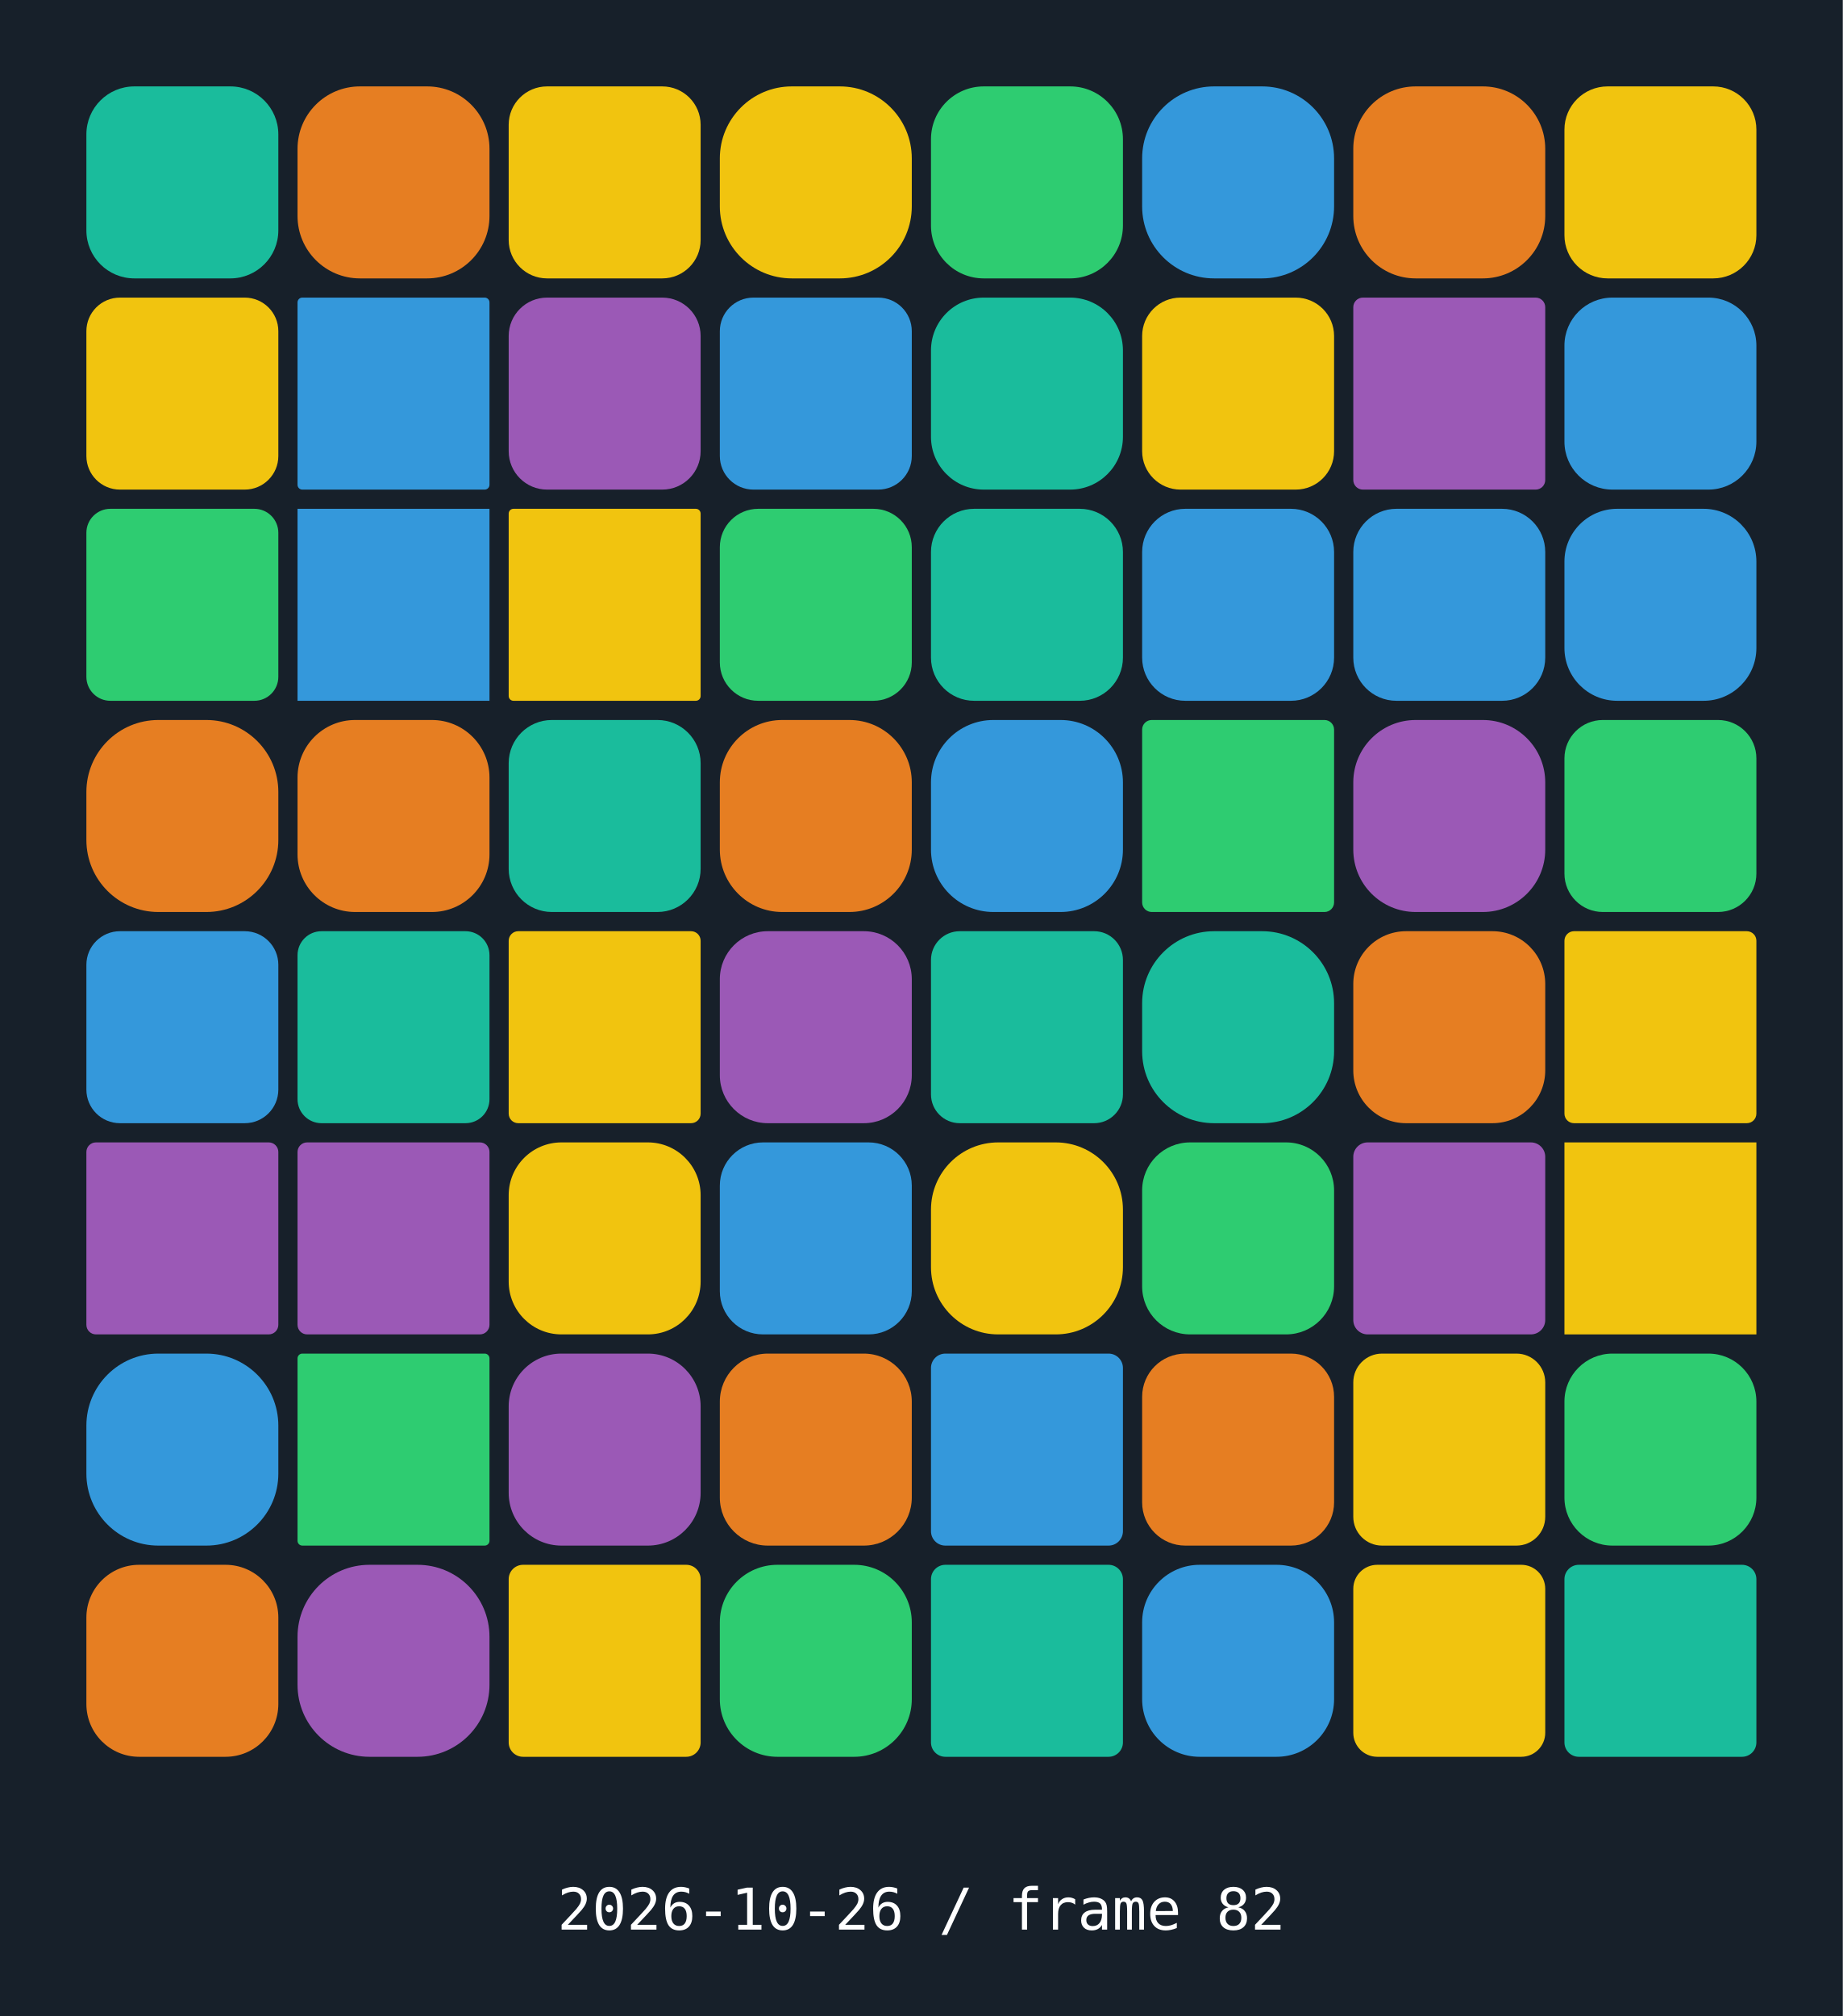
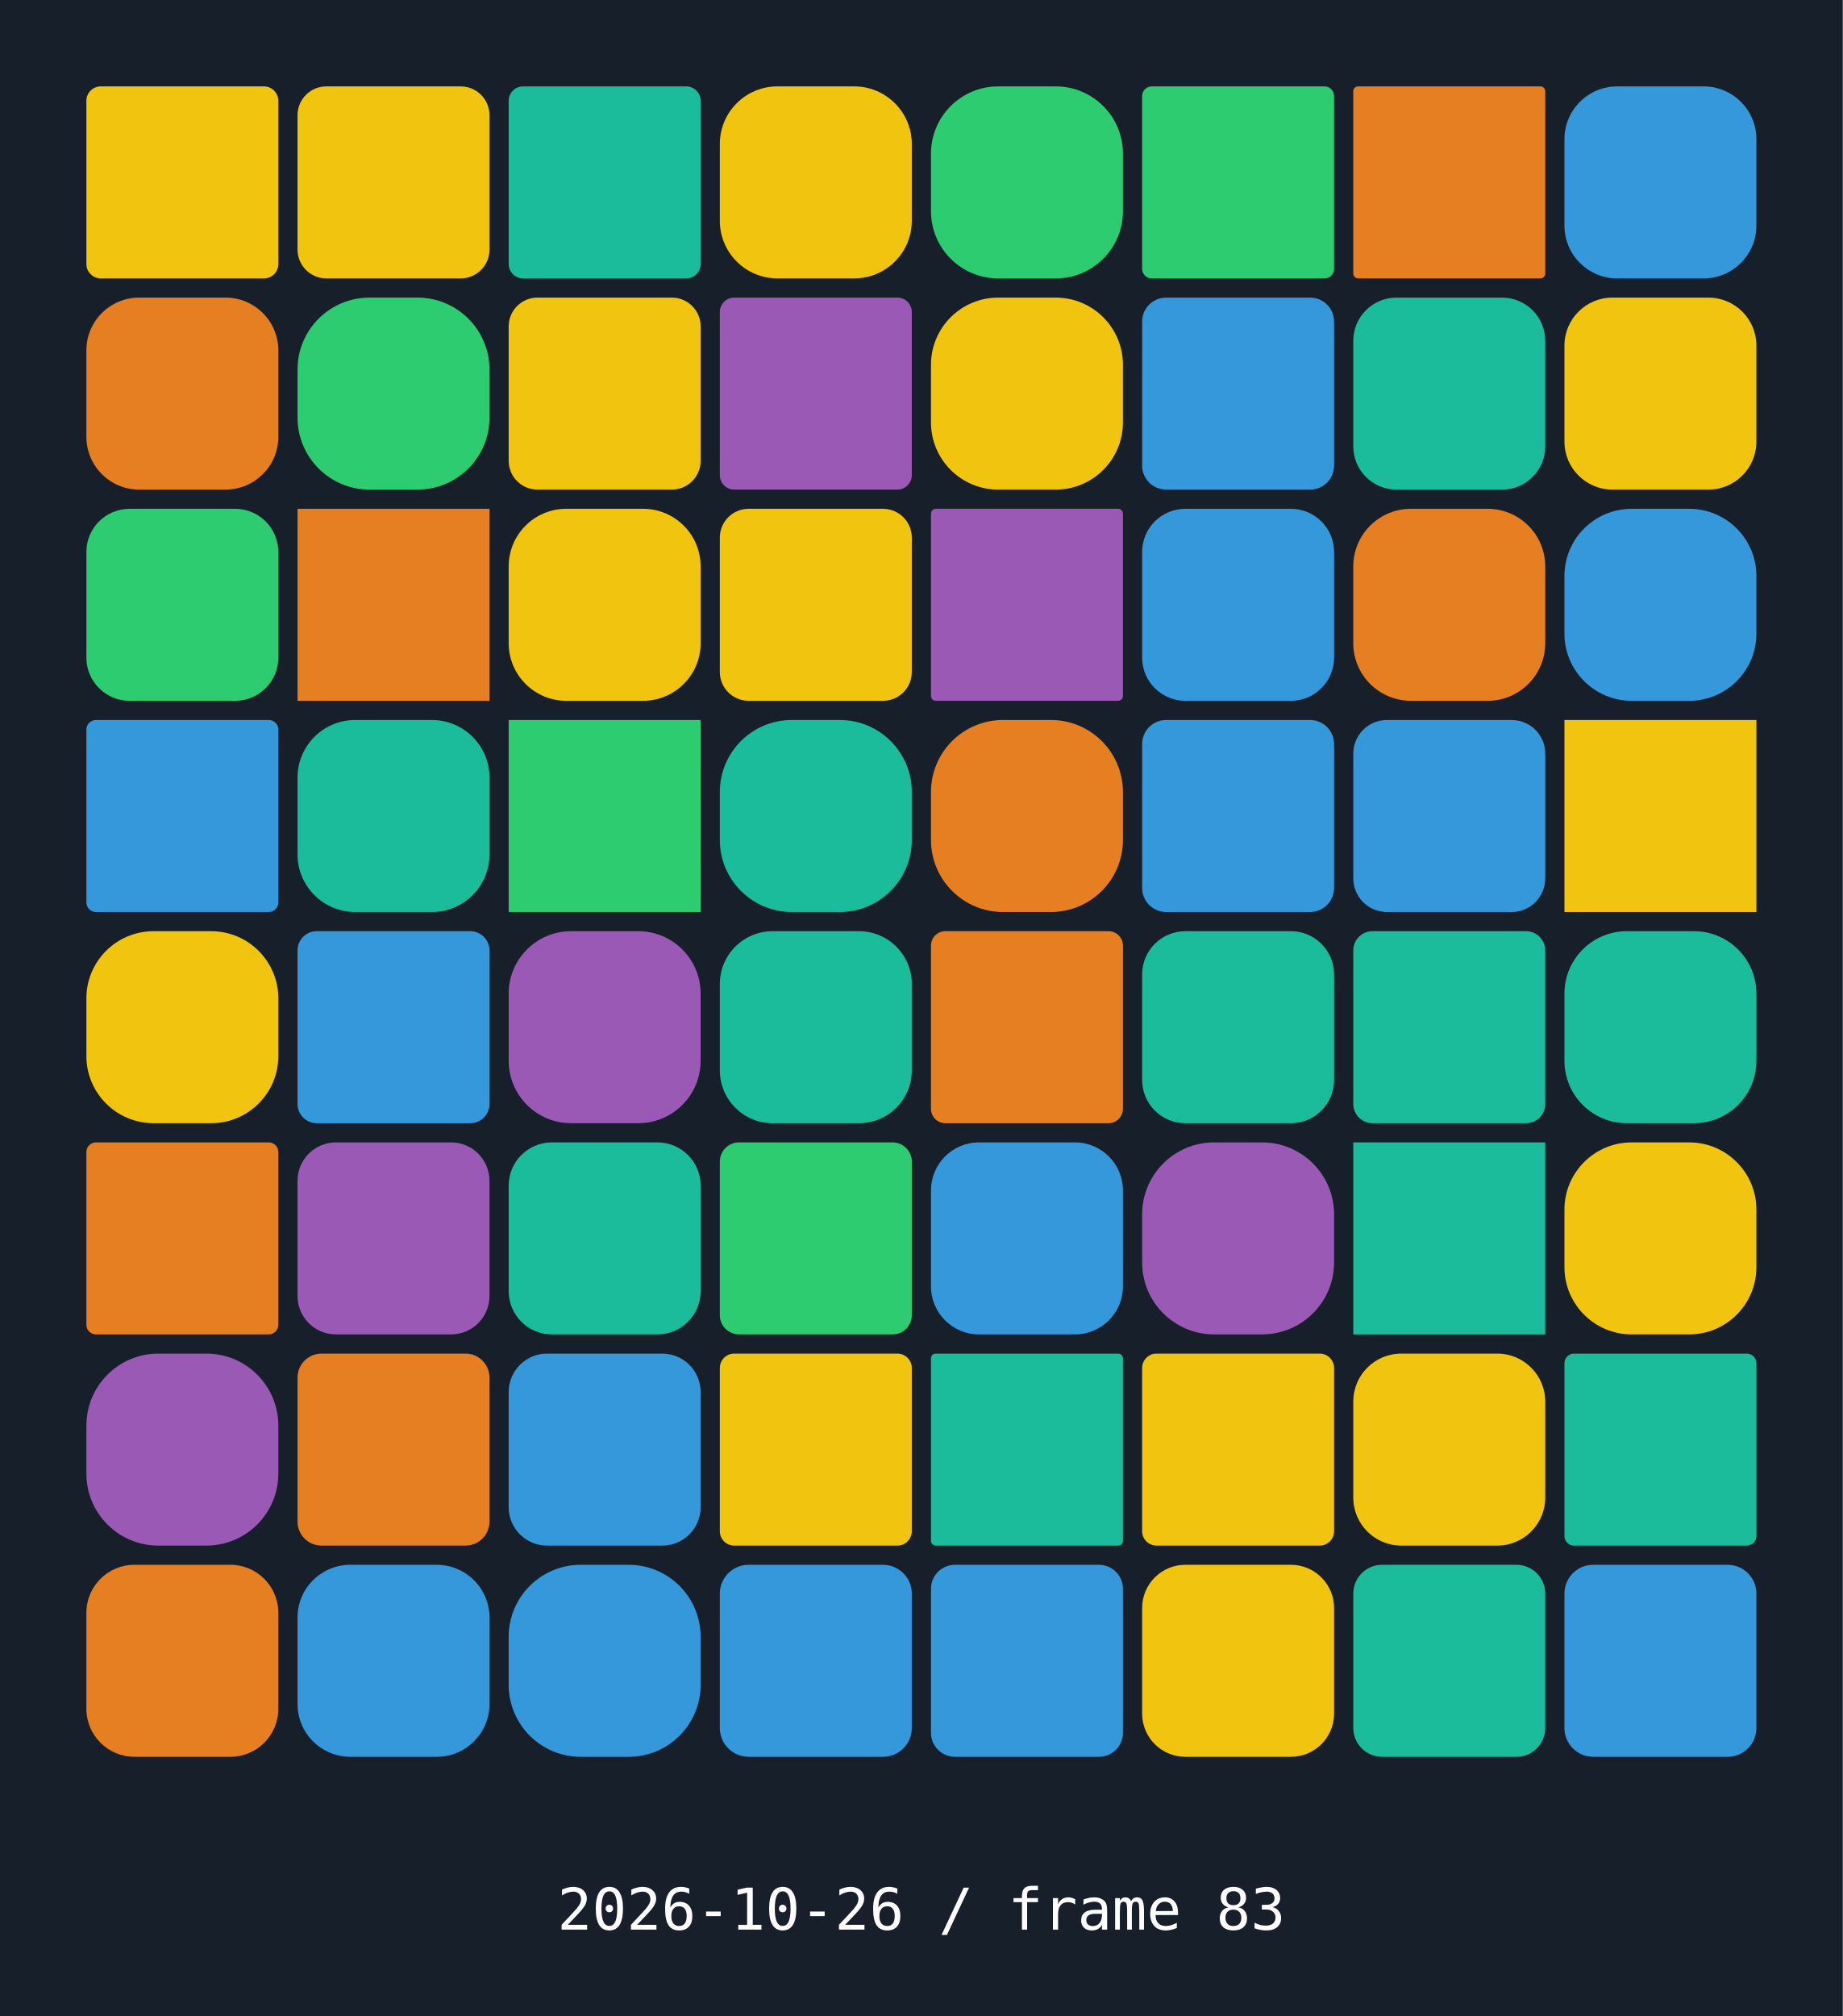
<svg xmlns="http://www.w3.org/2000/svg" width="384" height="420" viewBox="0 0 384 420">
  <rect width="384" height="420" fill="#17202a" />
-   <rect x="18" y="18" width="40" height="40" rx="10" fill="#1abc9c" />
-   <rect x="62" y="18" width="40" height="40" rx="13" fill="#e67e22" />
-   <rect x="106" y="18" width="40" height="40" rx="8" fill="#f1c40f" />
-   <rect x="150" y="18" width="40" height="40" rx="15" fill="#f1c40f" />
-   <rect x="194" y="18" width="40" height="40" rx="11" fill="#2ecc71" />
-   <rect x="238" y="18" width="40" height="40" rx="15" fill="#3498db" />
-   <rect x="282" y="18" width="40" height="40" rx="13" fill="#e67e22" />
-   <rect x="326" y="18" width="40" height="40" rx="9" fill="#f1c40f" />
-   <rect x="18" y="62" width="40" height="40" rx="7" fill="#f1c40f" />
-   <rect x="62" y="62" width="40" height="40" rx="1" fill="#3498db" />
-   <rect x="106" y="62" width="40" height="40" rx="8" fill="#9b59b6" />
-   <rect x="150" y="62" width="40" height="40" rx="7" fill="#3498db" />
-   <rect x="194" y="62" width="40" height="40" rx="11" fill="#1abc9c" />
-   <rect x="238" y="62" width="40" height="40" rx="8" fill="#f1c40f" />
-   <rect x="282" y="62" width="40" height="40" rx="2" fill="#9b59b6" />
-   <rect x="326" y="62" width="40" height="40" rx="10" fill="#3498db" />
-   <rect x="18" y="106" width="40" height="40" rx="5" fill="#2ecc71" />
-   <rect x="62" y="106" width="40" height="40" rx="0" fill="#3498db" />
-   <rect x="106" y="106" width="40" height="40" rx="1" fill="#f1c40f" />
-   <rect x="150" y="106" width="40" height="40" rx="8" fill="#2ecc71" />
-   <rect x="194" y="106" width="40" height="40" rx="9" fill="#1abc9c" />
+   <rect x="18" y="18" width="40" height="40" rx="3" fill="#f1c40f" />
+   <rect x="62" y="18" width="40" height="40" rx="6" fill="#f1c40f" />
+   <rect x="106" y="18" width="40" height="40" rx="3" fill="#1abc9c" />
+   <rect x="150" y="18" width="40" height="40" rx="12" fill="#f1c40f" />
+   <rect x="194" y="18" width="40" height="40" rx="14" fill="#2ecc71" />
+   <rect x="238" y="18" width="40" height="40" rx="2" fill="#2ecc71" />
+   <rect x="282" y="18" width="40" height="40" rx="1" fill="#e67e22" />
+   <rect x="326" y="18" width="40" height="40" rx="11" fill="#3498db" />
+   <rect x="18" y="62" width="40" height="40" rx="11" fill="#e67e22" />
+   <rect x="62" y="62" width="40" height="40" rx="15" fill="#2ecc71" />
+   <rect x="106" y="62" width="40" height="40" rx="6" fill="#f1c40f" />
+   <rect x="150" y="62" width="40" height="40" rx="3" fill="#9b59b6" />
+   <rect x="194" y="62" width="40" height="40" rx="14" fill="#f1c40f" />
+   <rect x="238" y="62" width="40" height="40" rx="5" fill="#3498db" />
+   <rect x="282" y="62" width="40" height="40" rx="9" fill="#1abc9c" />
+   <rect x="326" y="62" width="40" height="40" rx="10" fill="#f1c40f" />
+   <rect x="18" y="106" width="40" height="40" rx="9" fill="#2ecc71" />
+   <rect x="62" y="106" width="40" height="40" rx="0" fill="#e67e22" />
+   <rect x="106" y="106" width="40" height="40" rx="12" fill="#f1c40f" />
+   <rect x="150" y="106" width="40" height="40" rx="6" fill="#f1c40f" />
+   <rect x="194" y="106" width="40" height="40" rx="1" fill="#9b59b6" />
  <rect x="238" y="106" width="40" height="40" rx="9" fill="#3498db" />
-   <rect x="282" y="106" width="40" height="40" rx="9" fill="#3498db" />
-   <rect x="326" y="106" width="40" height="40" rx="11" fill="#3498db" />
-   <rect x="18" y="150" width="40" height="40" rx="15" fill="#e67e22" />
-   <rect x="62" y="150" width="40" height="40" rx="12" fill="#e67e22" />
-   <rect x="106" y="150" width="40" height="40" rx="9" fill="#1abc9c" />
-   <rect x="150" y="150" width="40" height="40" rx="13" fill="#e67e22" />
-   <rect x="194" y="150" width="40" height="40" rx="13" fill="#3498db" />
-   <rect x="238" y="150" width="40" height="40" rx="2" fill="#2ecc71" />
-   <rect x="282" y="150" width="40" height="40" rx="13" fill="#9b59b6" />
-   <rect x="326" y="150" width="40" height="40" rx="8" fill="#2ecc71" />
-   <rect x="18" y="194" width="40" height="40" rx="7" fill="#3498db" />
-   <rect x="62" y="194" width="40" height="40" rx="5" fill="#1abc9c" />
-   <rect x="106" y="194" width="40" height="40" rx="2" fill="#f1c40f" />
-   <rect x="150" y="194" width="40" height="40" rx="10" fill="#9b59b6" />
-   <rect x="194" y="194" width="40" height="40" rx="6" fill="#1abc9c" />
-   <rect x="238" y="194" width="40" height="40" rx="15" fill="#1abc9c" />
-   <rect x="282" y="194" width="40" height="40" rx="11" fill="#e67e22" />
-   <rect x="326" y="194" width="40" height="40" rx="2" fill="#f1c40f" />
-   <rect x="18" y="238" width="40" height="40" rx="2" fill="#9b59b6" />
-   <rect x="62" y="238" width="40" height="40" rx="2" fill="#9b59b6" />
-   <rect x="106" y="238" width="40" height="40" rx="11" fill="#f1c40f" />
-   <rect x="150" y="238" width="40" height="40" rx="9" fill="#3498db" />
-   <rect x="194" y="238" width="40" height="40" rx="14" fill="#f1c40f" />
-   <rect x="238" y="238" width="40" height="40" rx="10" fill="#2ecc71" />
-   <rect x="282" y="238" width="40" height="40" rx="3" fill="#9b59b6" />
-   <rect x="326" y="238" width="40" height="40" rx="0" fill="#f1c40f" />
-   <rect x="18" y="282" width="40" height="40" rx="15" fill="#3498db" />
-   <rect x="62" y="282" width="40" height="40" rx="1" fill="#2ecc71" />
-   <rect x="106" y="282" width="40" height="40" rx="11" fill="#9b59b6" />
-   <rect x="150" y="282" width="40" height="40" rx="10" fill="#e67e22" />
-   <rect x="194" y="282" width="40" height="40" rx="3" fill="#3498db" />
-   <rect x="238" y="282" width="40" height="40" rx="9" fill="#e67e22" />
-   <rect x="282" y="282" width="40" height="40" rx="6" fill="#f1c40f" />
-   <rect x="326" y="282" width="40" height="40" rx="10" fill="#2ecc71" />
-   <rect x="18" y="326" width="40" height="40" rx="11" fill="#e67e22" />
-   <rect x="62" y="326" width="40" height="40" rx="15" fill="#9b59b6" />
-   <rect x="106" y="326" width="40" height="40" rx="3" fill="#f1c40f" />
-   <rect x="150" y="326" width="40" height="40" rx="12" fill="#2ecc71" />
-   <rect x="194" y="326" width="40" height="40" rx="3" fill="#1abc9c" />
-   <rect x="238" y="326" width="40" height="40" rx="12" fill="#3498db" />
-   <rect x="282" y="326" width="40" height="40" rx="5" fill="#f1c40f" />
-   <rect x="326" y="326" width="40" height="40" rx="3" fill="#1abc9c" />
-   <text x="192" y="402" text-anchor="middle" fill="#ffffff" font-family="monospace">2026-10-26 / frame 82</text>
+   <rect x="282" y="106" width="40" height="40" rx="12" fill="#e67e22" />
+   <rect x="326" y="106" width="40" height="40" rx="14" fill="#3498db" />
+   <rect x="18" y="150" width="40" height="40" rx="2" fill="#3498db" />
+   <rect x="62" y="150" width="40" height="40" rx="12" fill="#1abc9c" />
+   <rect x="106" y="150" width="40" height="40" rx="0" fill="#2ecc71" />
+   <rect x="150" y="150" width="40" height="40" rx="15" fill="#1abc9c" />
+   <rect x="194" y="150" width="40" height="40" rx="15" fill="#e67e22" />
+   <rect x="238" y="150" width="40" height="40" rx="5" fill="#3498db" />
+   <rect x="282" y="150" width="40" height="40" rx="7" fill="#3498db" />
+   <rect x="326" y="150" width="40" height="40" rx="0" fill="#f1c40f" />
+   <rect x="18" y="194" width="40" height="40" rx="14" fill="#f1c40f" />
+   <rect x="62" y="194" width="40" height="40" rx="4" fill="#3498db" />
+   <rect x="106" y="194" width="40" height="40" rx="13" fill="#9b59b6" />
+   <rect x="150" y="194" width="40" height="40" rx="11" fill="#1abc9c" />
+   <rect x="194" y="194" width="40" height="40" rx="3" fill="#e67e22" />
+   <rect x="238" y="194" width="40" height="40" rx="9" fill="#1abc9c" />
+   <rect x="282" y="194" width="40" height="40" rx="4" fill="#1abc9c" />
+   <rect x="326" y="194" width="40" height="40" rx="13" fill="#1abc9c" />
+   <rect x="18" y="238" width="40" height="40" rx="2" fill="#e67e22" />
+   <rect x="62" y="238" width="40" height="40" rx="8" fill="#9b59b6" />
+   <rect x="106" y="238" width="40" height="40" rx="9" fill="#1abc9c" />
+   <rect x="150" y="238" width="40" height="40" rx="4" fill="#2ecc71" />
+   <rect x="194" y="238" width="40" height="40" rx="10" fill="#3498db" />
+   <rect x="238" y="238" width="40" height="40" rx="15" fill="#9b59b6" />
+   <rect x="282" y="238" width="40" height="40" rx="0" fill="#1abc9c" />
+   <rect x="326" y="238" width="40" height="40" rx="14" fill="#f1c40f" />
+   <rect x="18" y="282" width="40" height="40" rx="15" fill="#9b59b6" />
+   <rect x="62" y="282" width="40" height="40" rx="5" fill="#e67e22" />
+   <rect x="106" y="282" width="40" height="40" rx="8" fill="#3498db" />
+   <rect x="150" y="282" width="40" height="40" rx="3" fill="#f1c40f" />
+   <rect x="194" y="282" width="40" height="40" rx="1" fill="#1abc9c" />
+   <rect x="238" y="282" width="40" height="40" rx="3" fill="#f1c40f" />
+   <rect x="282" y="282" width="40" height="40" rx="10" fill="#f1c40f" />
+   <rect x="326" y="282" width="40" height="40" rx="2" fill="#1abc9c" />
+   <rect x="18" y="326" width="40" height="40" rx="10" fill="#e67e22" />
+   <rect x="62" y="326" width="40" height="40" rx="11" fill="#3498db" />
+   <rect x="106" y="326" width="40" height="40" rx="15" fill="#3498db" />
+   <rect x="150" y="326" width="40" height="40" rx="6" fill="#3498db" />
+   <rect x="194" y="326" width="40" height="40" rx="5" fill="#3498db" />
+   <rect x="238" y="326" width="40" height="40" rx="9" fill="#f1c40f" />
+   <rect x="282" y="326" width="40" height="40" rx="6" fill="#1abc9c" />
+   <rect x="326" y="326" width="40" height="40" rx="6" fill="#3498db" />
+   <text x="192" y="402" text-anchor="middle" fill="#ffffff" font-family="monospace">2026-10-26 / frame 83</text>
</svg>
